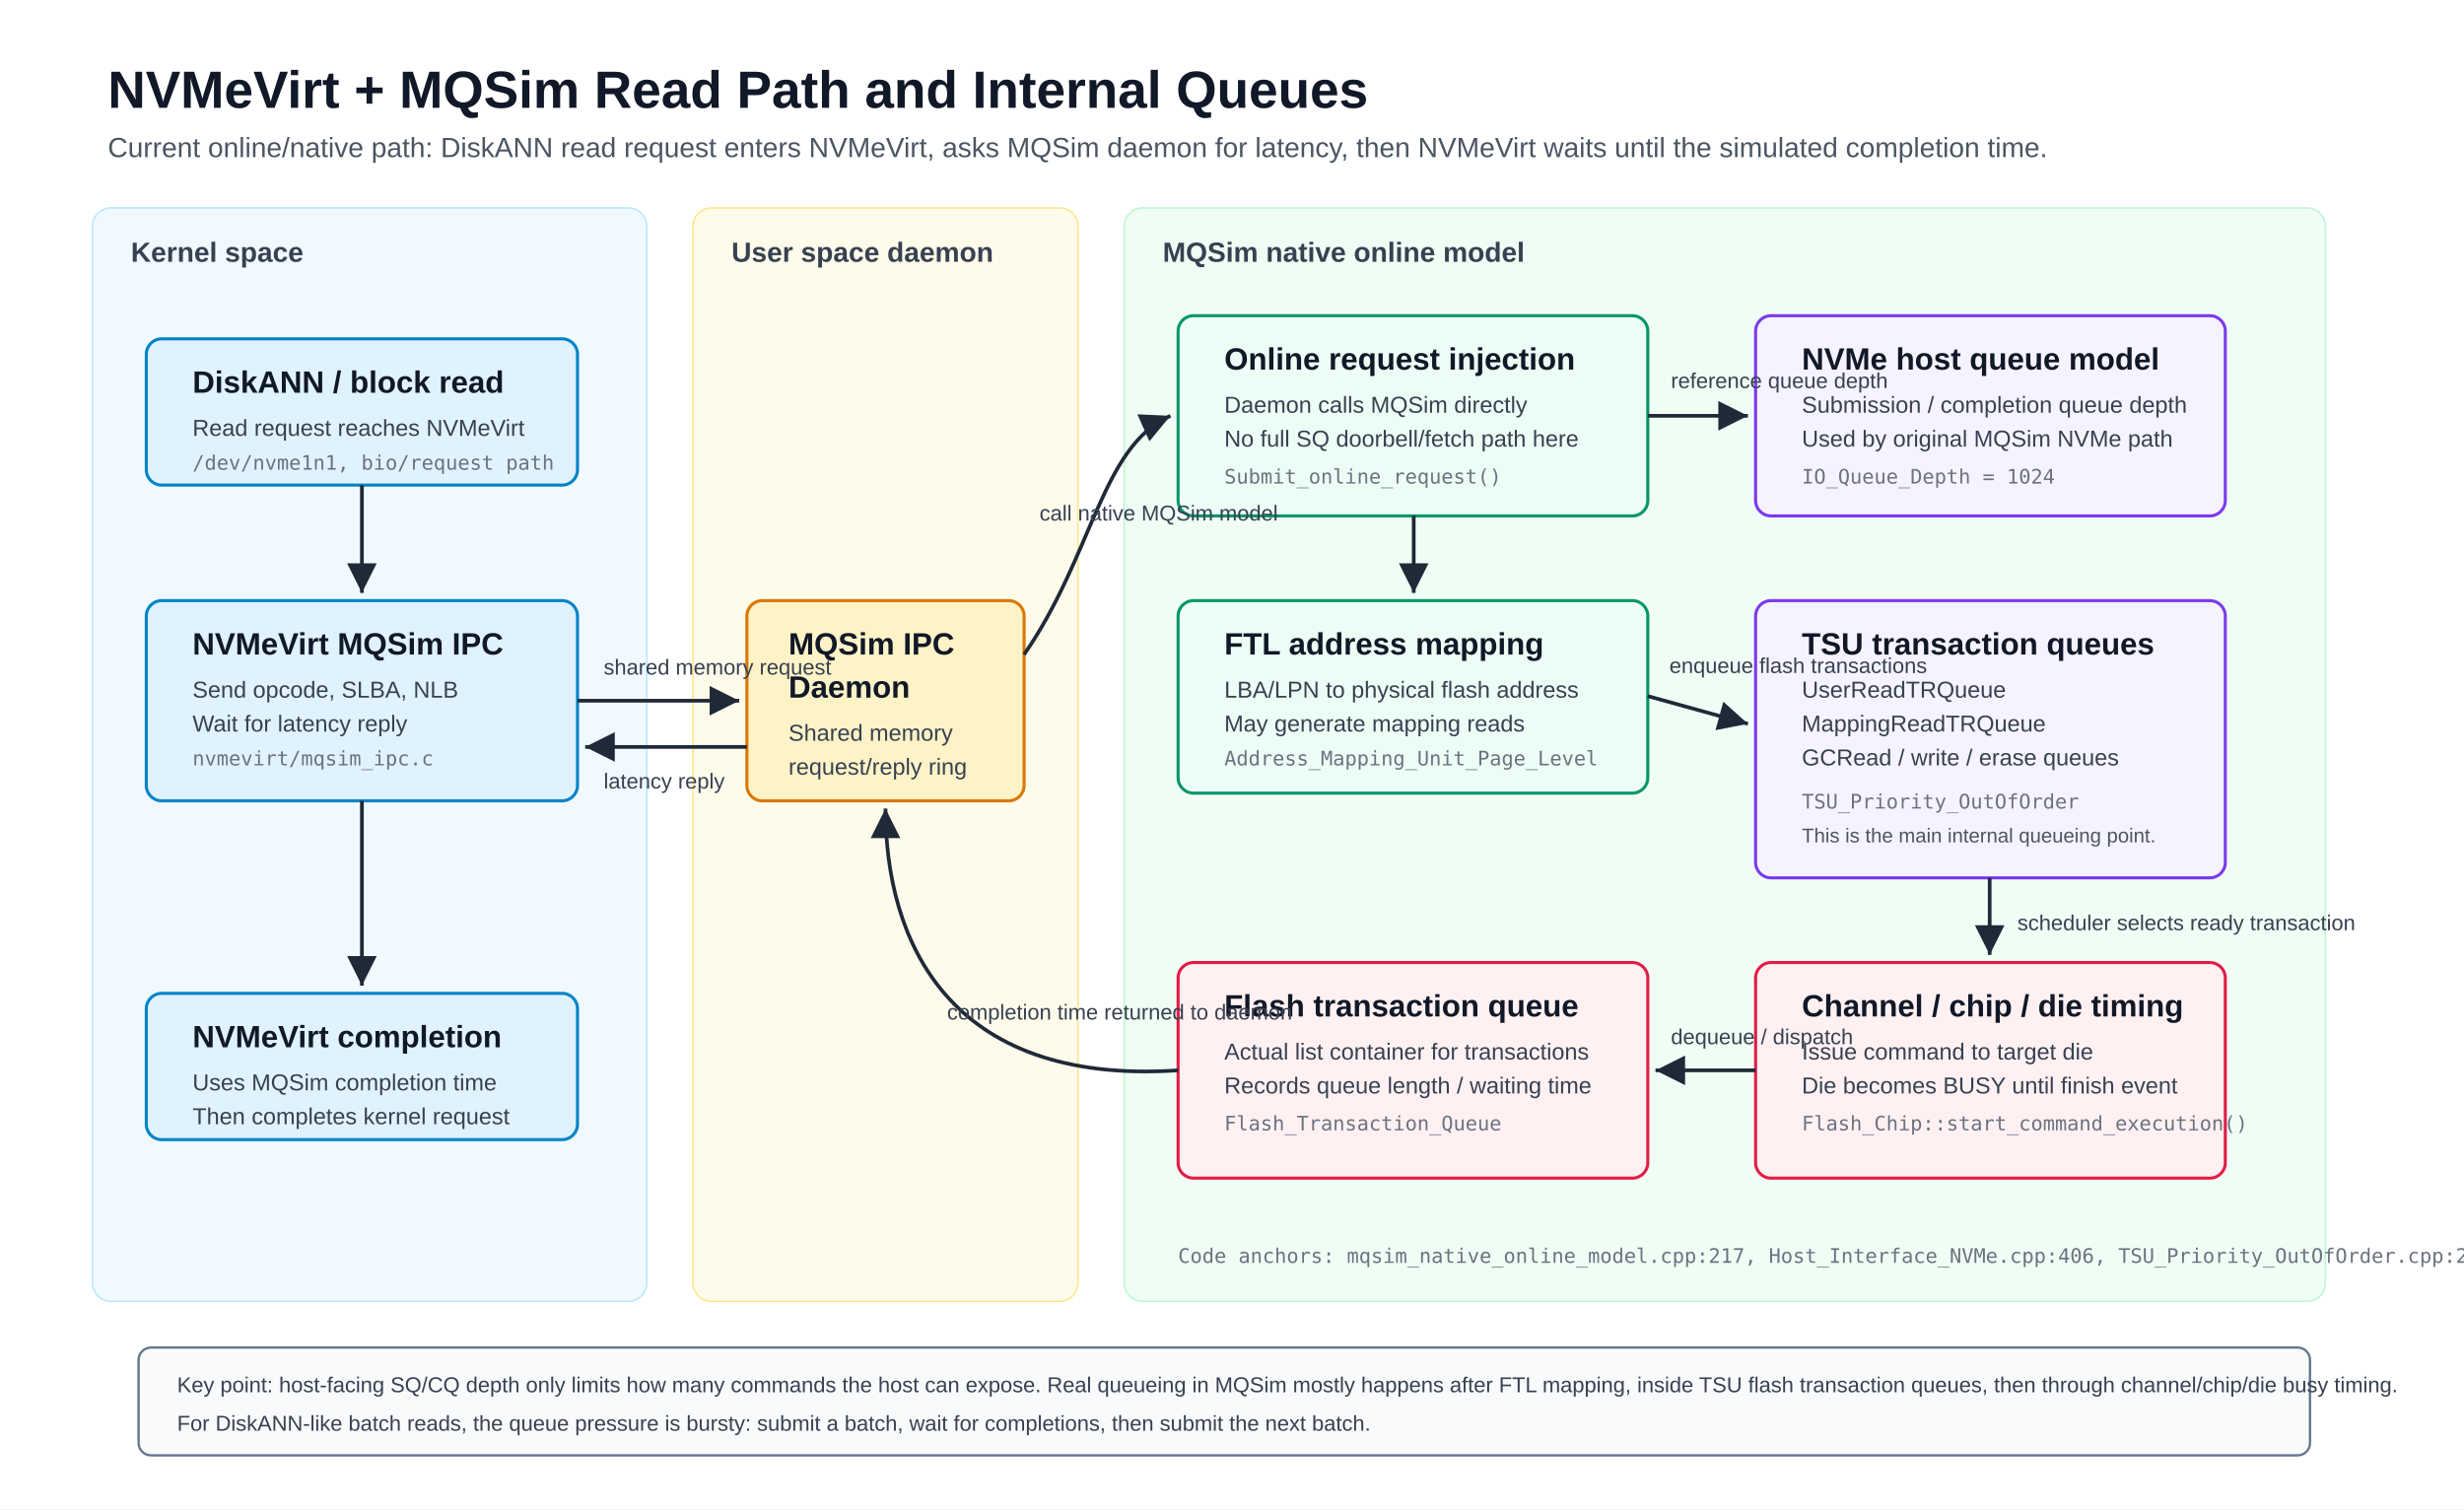
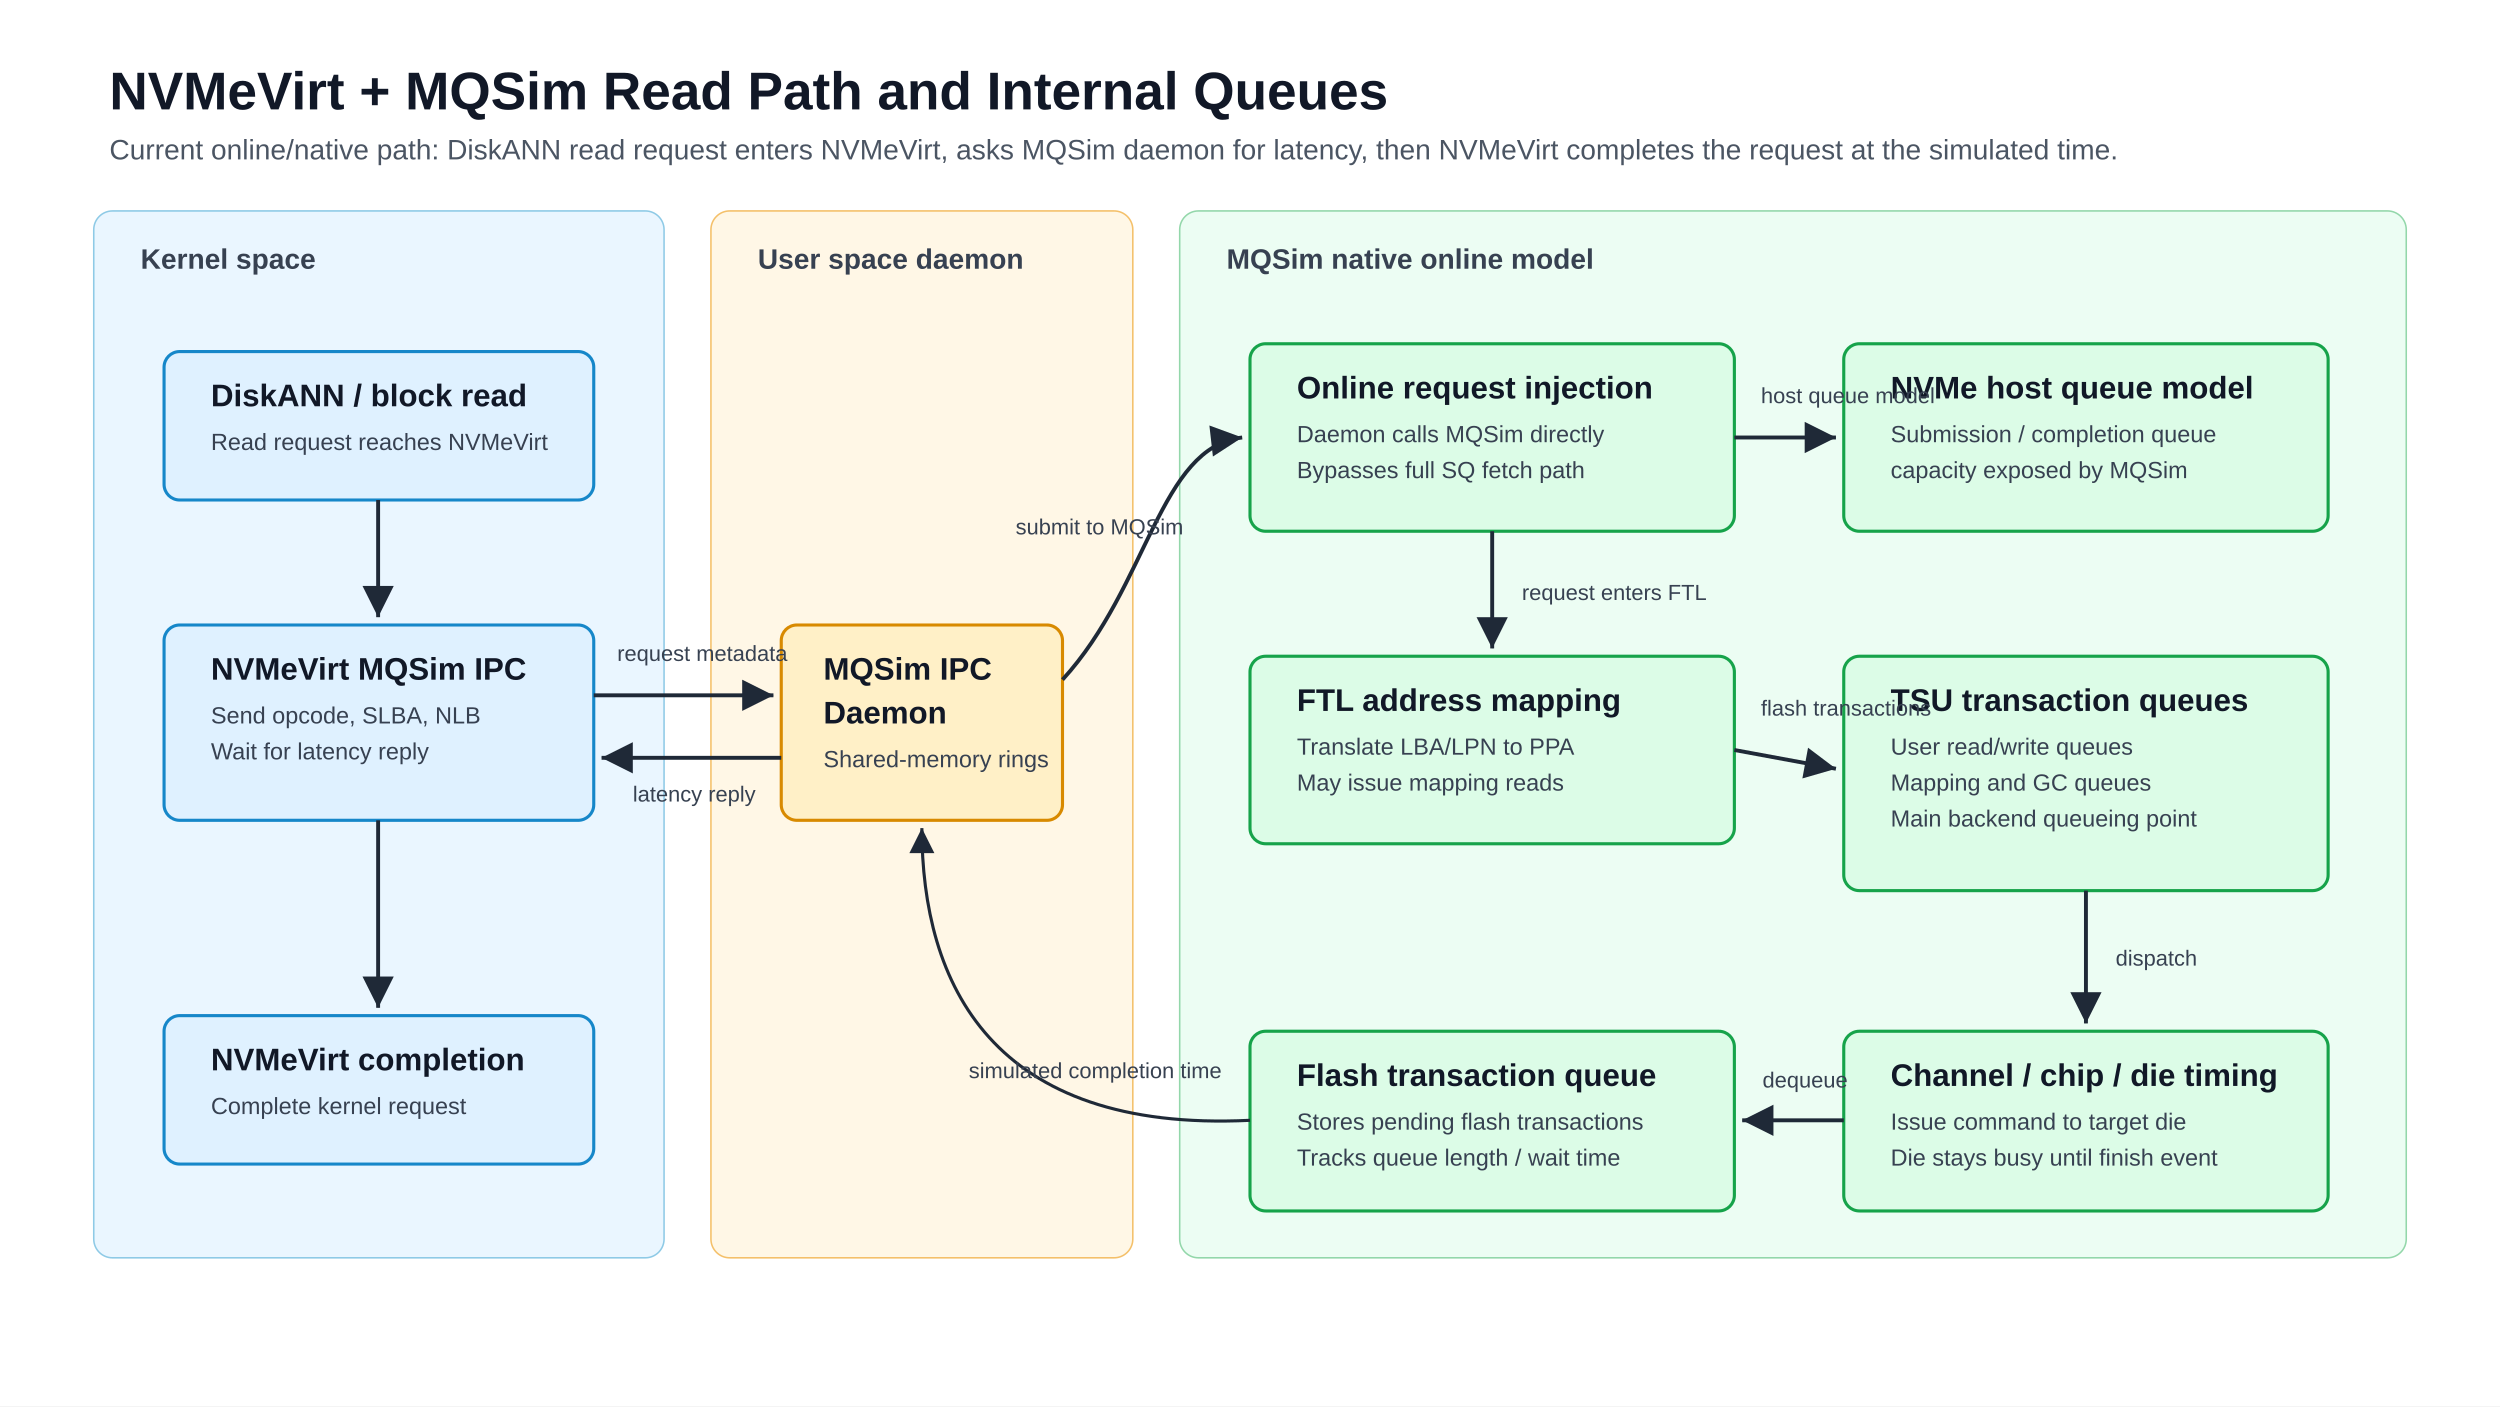
- <svg xmlns="http://www.w3.org/2000/svg" width="1600" height="980" viewBox="0 0 1600 980">
+ <svg xmlns="http://www.w3.org/2000/svg" width="1600" height="900" viewBox="0 0 1600 900">
  <defs>
    <marker id="arrow" markerWidth="12" markerHeight="12" refX="10" refY="6" orient="auto">
      <path d="M2,2 L10,6 L2,10 Z" fill="#1f2937" />
    </marker>
    <style>
      text { font-family: Arial, Helvetica, sans-serif; fill: #111827; }
      .title { font-size: 34px; font-weight: 700; }
      .subtitle { font-size: 18px; fill: #4b5563; }
      .lane-title { font-size: 18px; font-weight: 700; fill: #374151; }
      .box-title { font-size: 20px; font-weight: 700; }
      .box-text { font-size: 15px; fill: #374151; }
-       .code { font-size: 13px; fill: #6b7280; font-family: Consolas, Menlo, monospace; }
-       .note { font-size: 14px; fill: #374151; }
-       .small { font-size: 13px; fill: #4b5563; }
      .arrow-text { font-size: 14px; fill: #374151; }
-       .kernel { fill: #e0f2fe; stroke: #0284c7; }
-       .daemon { fill: #fef3c7; stroke: #d97706; }
-       .mqsim { fill: #ecfdf5; stroke: #059669; }
-       .queue { fill: #f5f3ff; stroke: #7c3aed; }
-       .flash { fill: #fff1f2; stroke: #e11d48; }
-       .timing { fill: #f8fafc; stroke: #64748b; }
-       .line { stroke: #1f2937; stroke-width: 2.4; fill: none; marker-end: url(#arrow); }
-       .dash { stroke-dasharray: 8 6; }
-       .thin { stroke-width: 1.6; }
+       .kernel-lane { fill: #eaf6ff; stroke: #8ecae6; }
+       .daemon-lane { fill: #fff7e6; stroke: #f4c06a; }
+       .mqsim-lane { fill: #ecfdf3; stroke: #93d7aa; }
+       .kernel-box { fill: #dff1ff; stroke: #1687c9; }
+       .daemon-box { fill: #fff0c7; stroke: #d88a00; }
+       .mqsim-box { fill: #dcfce7; stroke: #16a34a; }
+       .line { stroke: #1f2937; stroke-width: 2.5; fill: none; marker-end: url(#arrow); }
+       .thin { stroke-width: 2; }
    </style>
  </defs>
-   <rect x="0" y="0" width="1600" height="980" fill="#ffffff" />
+   <rect x="0" y="0" width="1600" height="900" fill="#ffffff" />
  <text x="70" y="70" class="title">NVMeVirt + MQSim Read Path and Internal Queues</text>
-   <text x="70" y="102" class="subtitle">Current online/native path: DiskANN read request enters NVMeVirt, asks MQSim daemon for latency, then NVMeVirt waits until the simulated completion time.</text>
-   <rect x="60" y="135" width="360" height="710" rx="12" fill="#f0f9ff" stroke="#bae6fd" />
-   <rect x="450" y="135" width="250" height="710" rx="12" fill="#fffbeb" stroke="#fde68a" />
-   <rect x="730" y="135" width="780" height="710" rx="12" fill="#f0fdf4" stroke="#bbf7d0" />
-   <text x="85" y="170" class="lane-title">Kernel space</text>
-   <text x="475" y="170" class="lane-title">User space daemon</text>
-   <text x="755" y="170" class="lane-title">MQSim native online model</text>
-   <rect x="95" y="220" width="280" height="95" rx="10" class="kernel" stroke-width="2" />
-   <text x="125" y="255" class="box-title">DiskANN / block read</text>
-   <text x="125" y="283" class="box-text">Read request reaches NVMeVirt</text>
-   <text x="125" y="305" class="code">/dev/nvme1n1, bio/request path</text>
-   <rect x="95" y="390" width="280" height="130" rx="10" class="kernel" stroke-width="2" />
-   <text x="125" y="425" class="box-title">NVMeVirt MQSim IPC</text>
-   <text x="125" y="453" class="box-text">Send opcode, SLBA, NLB</text>
-   <text x="125" y="475" class="box-text">Wait for latency reply</text>
-   <text x="125" y="497" class="code">nvmevirt/mqsim_ipc.c</text>
-   <rect x="485" y="390" width="180" height="130" rx="10" class="daemon" stroke-width="2" />
-   <text x="512" y="425" class="box-title">MQSim IPC</text>
-   <text x="512" y="453" class="box-title">Daemon</text>
-   <text x="512" y="481" class="box-text">Shared memory</text>
-   <text x="512" y="503" class="box-text">request/reply ring</text>
-   <rect x="765" y="205" width="305" height="130" rx="10" class="mqsim" stroke-width="2" />
-   <text x="795" y="240" class="box-title">Online request injection</text>
-   <text x="795" y="268" class="box-text">Daemon calls MQSim directly</text>
-   <text x="795" y="290" class="box-text">No full SQ doorbell/fetch path here</text>
-   <text x="795" y="314" class="code">Submit_online_request()</text>
-   <rect x="1140" y="205" width="305" height="130" rx="10" class="queue" stroke-width="2" />
-   <text x="1170" y="240" class="box-title">NVMe host queue model</text>
-   <text x="1170" y="268" class="box-text">Submission / completion queue depth</text>
-   <text x="1170" y="290" class="box-text">Used by original MQSim NVMe path</text>
-   <text x="1170" y="314" class="code">IO_Queue_Depth = 1024</text>
-   <rect x="765" y="390" width="305" height="125" rx="10" class="mqsim" stroke-width="2" />
-   <text x="795" y="425" class="box-title">FTL address mapping</text>
-   <text x="795" y="453" class="box-text">LBA/LPN to physical flash address</text>
-   <text x="795" y="475" class="box-text">May generate mapping reads</text>
-   <text x="795" y="497" class="code">Address_Mapping_Unit_Page_Level</text>
-   <rect x="1140" y="390" width="305" height="180" rx="10" class="queue" stroke-width="2" />
-   <text x="1170" y="425" class="box-title">TSU transaction queues</text>
-   <text x="1170" y="453" class="box-text">UserReadTRQueue</text>
-   <text x="1170" y="475" class="box-text">MappingReadTRQueue</text>
-   <text x="1170" y="497" class="box-text">GCRead / write / erase queues</text>
-   <text x="1170" y="525" class="code">TSU_Priority_OutOfOrder</text>
-   <text x="1170" y="547" class="small">This is the main internal queueing point.</text>
-   <rect x="765" y="625" width="305" height="140" rx="10" class="flash" stroke-width="2" />
-   <text x="795" y="660" class="box-title">Flash transaction queue</text>
-   <text x="795" y="688" class="box-text">Actual list container for transactions</text>
-   <text x="795" y="710" class="box-text">Records queue length / waiting time</text>
-   <text x="795" y="734" class="code">Flash_Transaction_Queue</text>
-   <rect x="1140" y="625" width="305" height="140" rx="10" class="flash" stroke-width="2" />
-   <text x="1170" y="660" class="box-title">Channel / chip / die timing</text>
-   <text x="1170" y="688" class="box-text">Issue command to target die</text>
-   <text x="1170" y="710" class="box-text">Die becomes BUSY until finish event</text>
-   <text x="1170" y="734" class="code">Flash_Chip::start_command_execution()</text>
-   <rect x="95" y="645" width="280" height="95" rx="10" class="kernel" stroke-width="2" />
-   <text x="125" y="680" class="box-title">NVMeVirt completion</text>
-   <text x="125" y="708" class="box-text">Uses MQSim completion time</text>
-   <text x="125" y="730" class="box-text">Then completes kernel request</text>
-   <path class="line" d="M235 315 L235 385" />
-   <path class="line" d="M375 455 L480 455" />
-   <text x="392" y="438" class="arrow-text">shared memory request</text>
-   <path class="line" d="M665 425 C710 360, 715 290, 760 270" />
-   <text x="675" y="338" class="arrow-text">call native MQSim model</text>
-   <path class="line" d="M1070 270 L1135 270" />
-   <text x="1085" y="252" class="arrow-text">reference queue depth</text>
-   <path class="line" d="M918 335 L918 385" />
-   <path class="line" d="M1070 452 L1135 470" />
-   <text x="1084" y="437" class="arrow-text">enqueue flash transactions</text>
-   <path class="line" d="M1292 570 L1292 620" />
-   <text x="1310" y="604" class="arrow-text">scheduler selects ready transaction</text>
-   <path class="line" d="M1140 695 L1075 695" />
-   <text x="1085" y="678" class="arrow-text">dequeue / dispatch</text>
-   <path class="line" d="M765 695 C615 705, 575 610, 575 525" />
-   <text x="615" y="662" class="arrow-text">completion time returned to daemon</text>
-   <path class="line" d="M485 485 L380 485" />
-   <text x="392" y="512" class="arrow-text">latency reply</text>
-   <path class="line" d="M235 520 L235 640" />
-   <rect x="90" y="875" width="1410" height="70" rx="8" class="timing" stroke-width="1.5" />
-   <text x="115" y="904" class="note">
-     Key point: host-facing SQ/CQ depth only limits how many commands the host can expose. Real queueing in MQSim mostly happens after FTL mapping, inside TSU flash transaction queues, then through channel/chip/die busy timing.
-   </text>
-   <text x="115" y="929" class="note">
-     For DiskANN-like batch reads, the queue pressure is bursty: submit a batch, wait for completions, then submit the next batch.
-   </text>
-   <text x="765" y="820" class="code">Code anchors: mqsim_native_online_model.cpp:217, Host_Interface_NVMe.cpp:406, TSU_Priority_OutOfOrder.cpp:227, TSU_Base.cpp:125, Flash_Chip.cpp:114</text>
+   <text x="70" y="102" class="subtitle">Current online/native path: DiskANN read request enters NVMeVirt, asks MQSim daemon for latency, then NVMeVirt completes the request at the simulated time.</text>
+   <rect x="60" y="135" width="365" height="670" rx="12" class="kernel-lane" />
+   <rect x="455" y="135" width="270" height="670" rx="12" class="daemon-lane" />
+   <rect x="755" y="135" width="785" height="670" rx="12" class="mqsim-lane" />
+   <text x="90" y="172" class="lane-title">Kernel space</text>
+   <text x="485" y="172" class="lane-title">User space daemon</text>
+   <text x="785" y="172" class="lane-title">MQSim native online model</text>
+   <rect x="105" y="225" width="275" height="95" rx="10" class="kernel-box" stroke-width="2" />
+   <text x="135" y="260" class="box-title">DiskANN / block read</text>
+   <text x="135" y="288" class="box-text">Read request reaches NVMeVirt</text>
+   <rect x="105" y="400" width="275" height="125" rx="10" class="kernel-box" stroke-width="2" />
+   <text x="135" y="435" class="box-title">NVMeVirt MQSim IPC</text>
+   <text x="135" y="463" class="box-text">Send opcode, SLBA, NLB</text>
+   <text x="135" y="486" class="box-text">Wait for latency reply</text>
+   <rect x="105" y="650" width="275" height="95" rx="10" class="kernel-box" stroke-width="2" />
+   <text x="135" y="685" class="box-title">NVMeVirt completion</text>
+   <text x="135" y="713" class="box-text">Complete kernel request</text>
+   <rect x="500" y="400" width="180" height="125" rx="10" class="daemon-box" stroke-width="2" />
+   <text x="527" y="435" class="box-title">MQSim IPC</text>
+   <text x="527" y="463" class="box-title">Daemon</text>
+   <text x="527" y="491" class="box-text">Shared-memory rings</text>
+   <rect x="800" y="220" width="310" height="120" rx="10" class="mqsim-box" stroke-width="2" />
+   <text x="830" y="255" class="box-title">Online request injection</text>
+   <text x="830" y="283" class="box-text">Daemon calls MQSim directly</text>
+   <text x="830" y="306" class="box-text">Bypasses full SQ fetch path</text>
+   <rect x="1180" y="220" width="310" height="120" rx="10" class="mqsim-box" stroke-width="2" />
+   <text x="1210" y="255" class="box-title">NVMe host queue model</text>
+   <text x="1210" y="283" class="box-text">Submission / completion queue</text>
+   <text x="1210" y="306" class="box-text">capacity exposed by MQSim</text>
+   <rect x="800" y="420" width="310" height="120" rx="10" class="mqsim-box" stroke-width="2" />
+   <text x="830" y="455" class="box-title">FTL address mapping</text>
+   <text x="830" y="483" class="box-text">Translate LBA/LPN to PPA</text>
+   <text x="830" y="506" class="box-text">May issue mapping reads</text>
+   <rect x="1180" y="420" width="310" height="150" rx="10" class="mqsim-box" stroke-width="2" />
+   <text x="1210" y="455" class="box-title">TSU transaction queues</text>
+   <text x="1210" y="483" class="box-text">User read/write queues</text>
+   <text x="1210" y="506" class="box-text">Mapping and GC queues</text>
+   <text x="1210" y="529" class="box-text">Main backend queueing point</text>
+   <rect x="800" y="660" width="310" height="115" rx="10" class="mqsim-box" stroke-width="2" />
+   <text x="830" y="695" class="box-title">Flash transaction queue</text>
+   <text x="830" y="723" class="box-text">Stores pending flash transactions</text>
+   <text x="830" y="746" class="box-text">Tracks queue length / wait time</text>
+   <rect x="1180" y="660" width="310" height="115" rx="10" class="mqsim-box" stroke-width="2" />
+   <text x="1210" y="695" class="box-title">Channel / chip / die timing</text>
+   <text x="1210" y="723" class="box-text">Issue command to target die</text>
+   <text x="1210" y="746" class="box-text">Die stays busy until finish event</text>
+   <path class="line" d="M242 320 L242 395" />
+   <path class="line" d="M380 445 L495 445" />
+   <text x="395" y="423" class="arrow-text">request metadata</text>
+   <path class="line" d="M680 435 C735 375, 742 286, 795 280" />
+   <text x="650" y="342" class="arrow-text">submit to MQSim</text>
+   <path class="line" d="M1110 280 L1175 280" />
+   <text x="1127" y="258" class="arrow-text">host queue model</text>
+   <path class="line" d="M955 340 L955 415" />
+   <text x="974" y="384" class="arrow-text">request enters FTL</text>
+   <path class="line" d="M1110 480 L1175 492" />
+   <text x="1127" y="458" class="arrow-text">flash transactions</text>
+   <path class="line" d="M1335 570 L1335 655" />
+   <text x="1354" y="618" class="arrow-text">dispatch</text>
+   <path class="line" d="M1180 717 L1115 717" />
+   <text x="1128" y="696" class="arrow-text">dequeue</text>
+   <path class="line thin" d="M800 717 C635 725, 590 630, 590 530" />
+   <text x="620" y="690" class="arrow-text">simulated completion time</text>
+   <path class="line" d="M500 485 L385 485" />
+   <text x="405" y="513" class="arrow-text">latency reply</text>
+   <path class="line" d="M242 525 L242 645" />
</svg>
